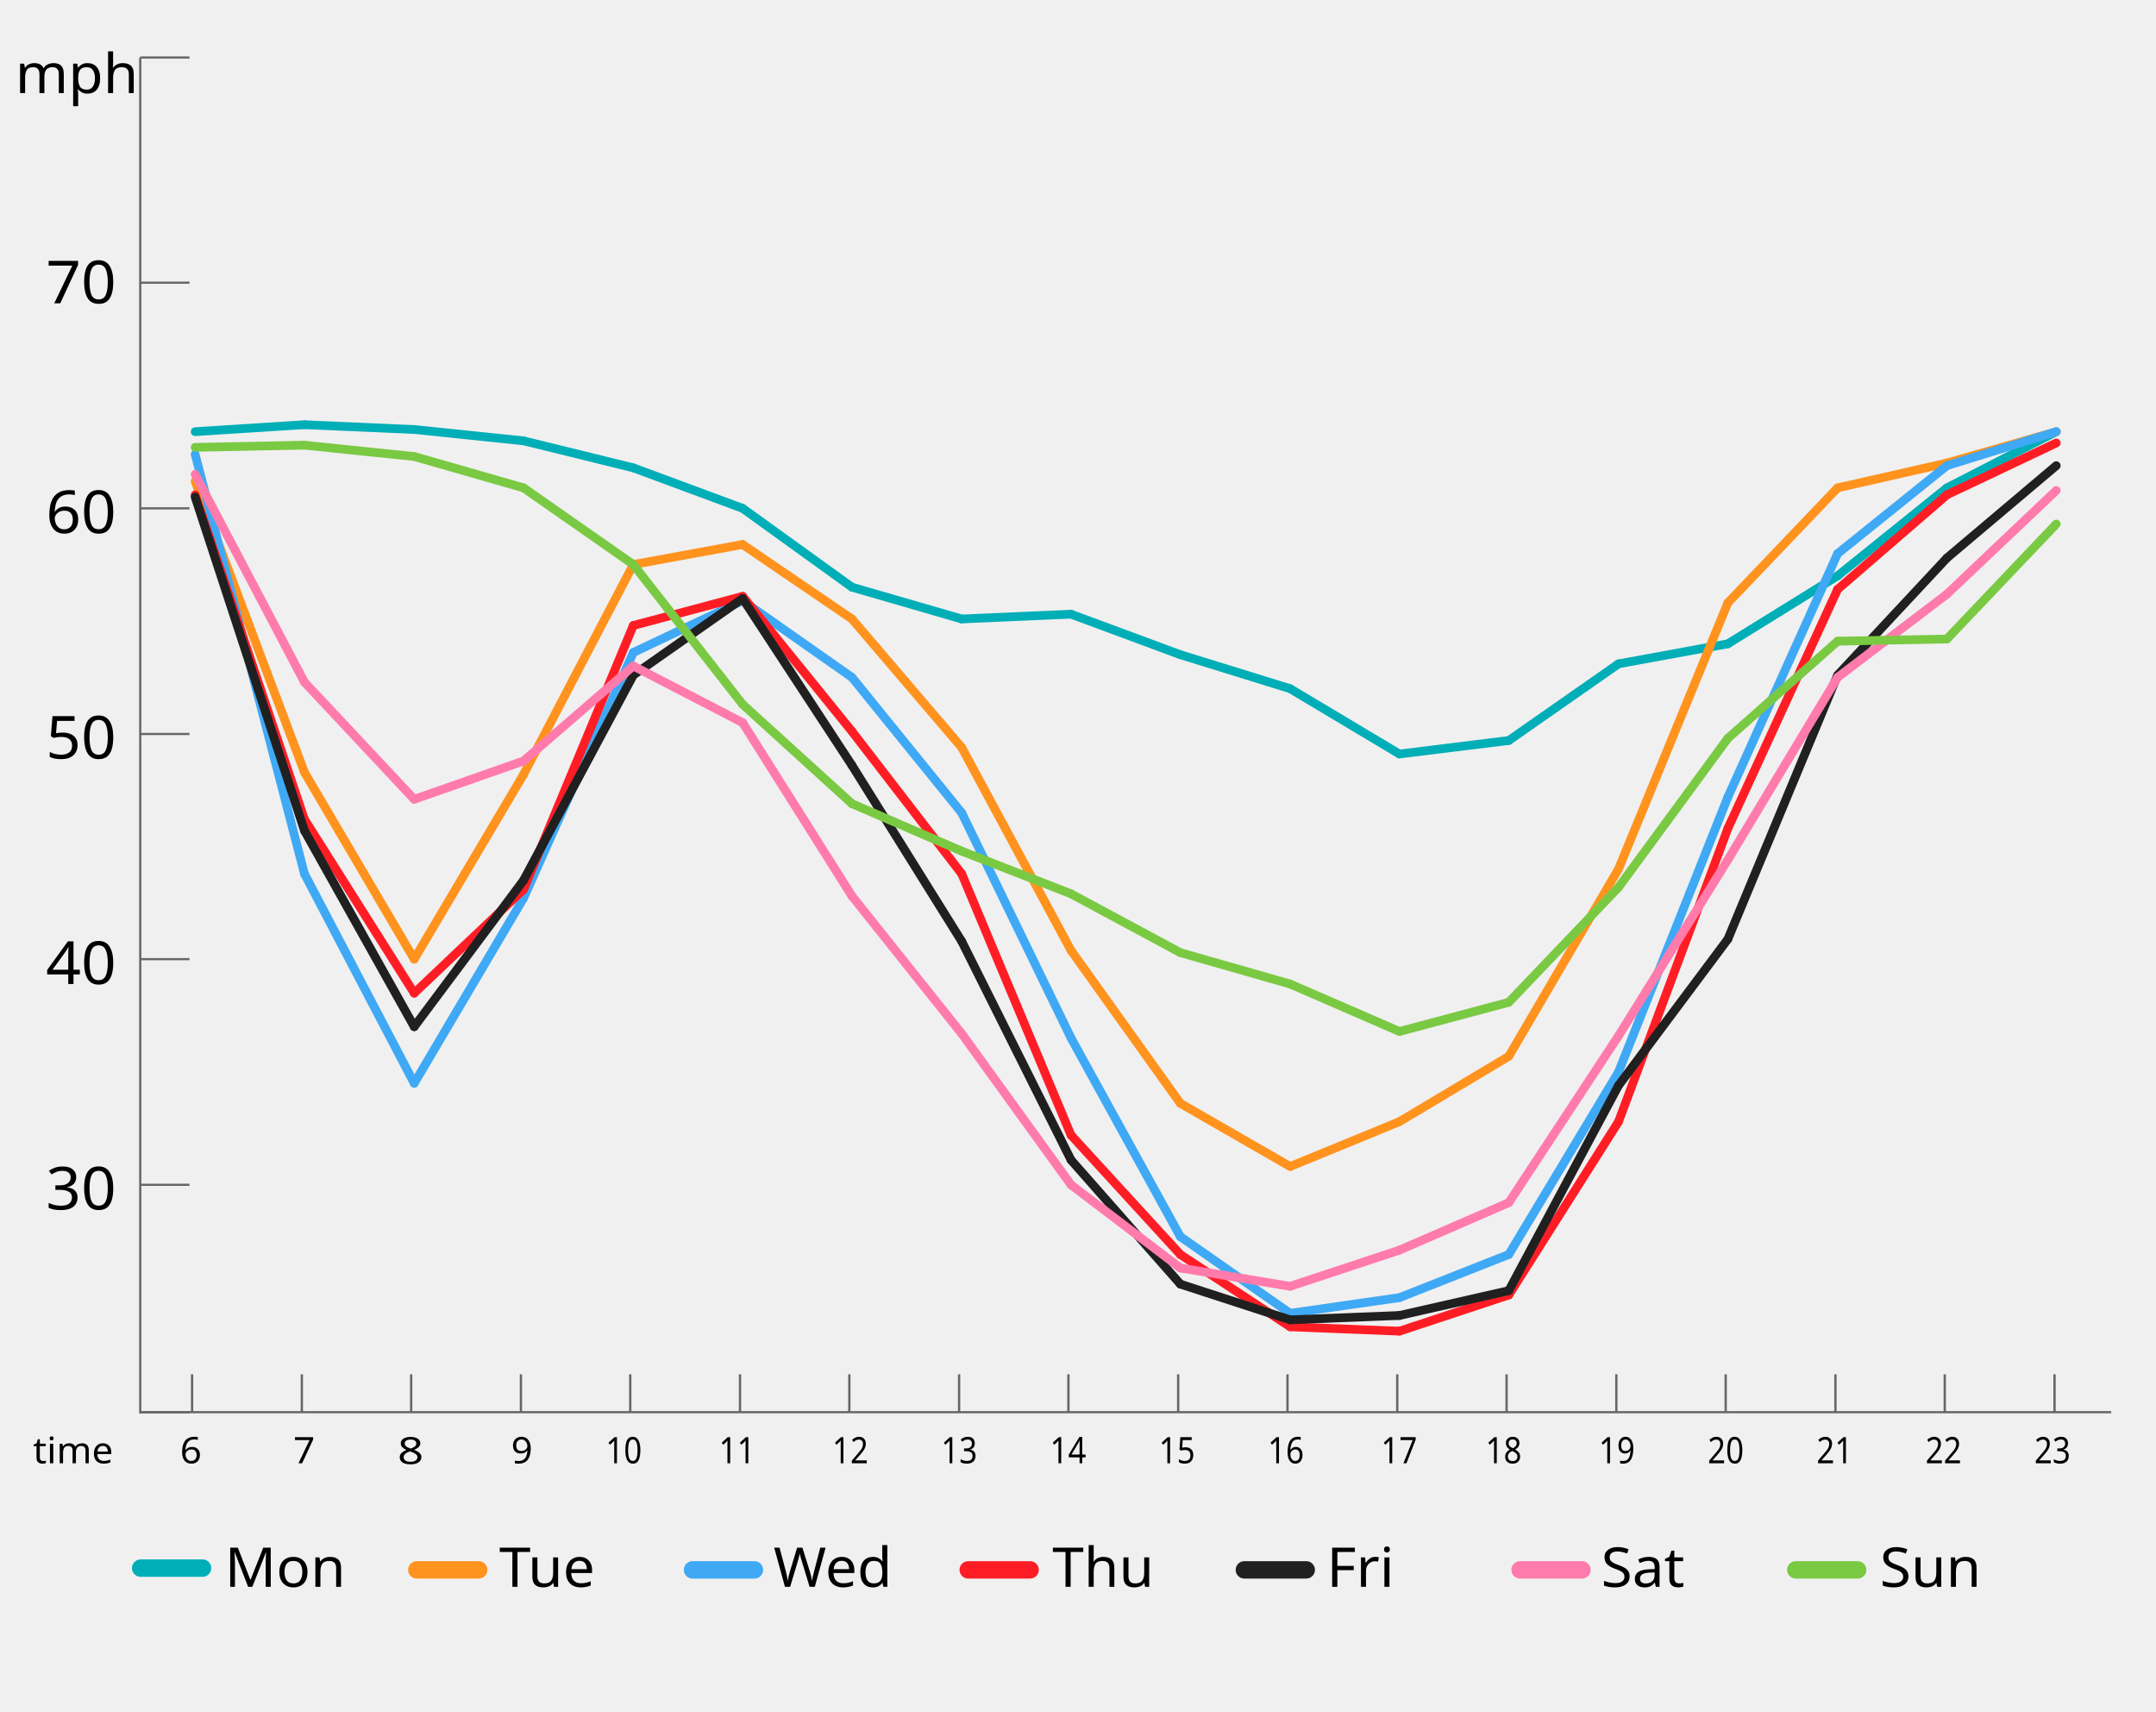
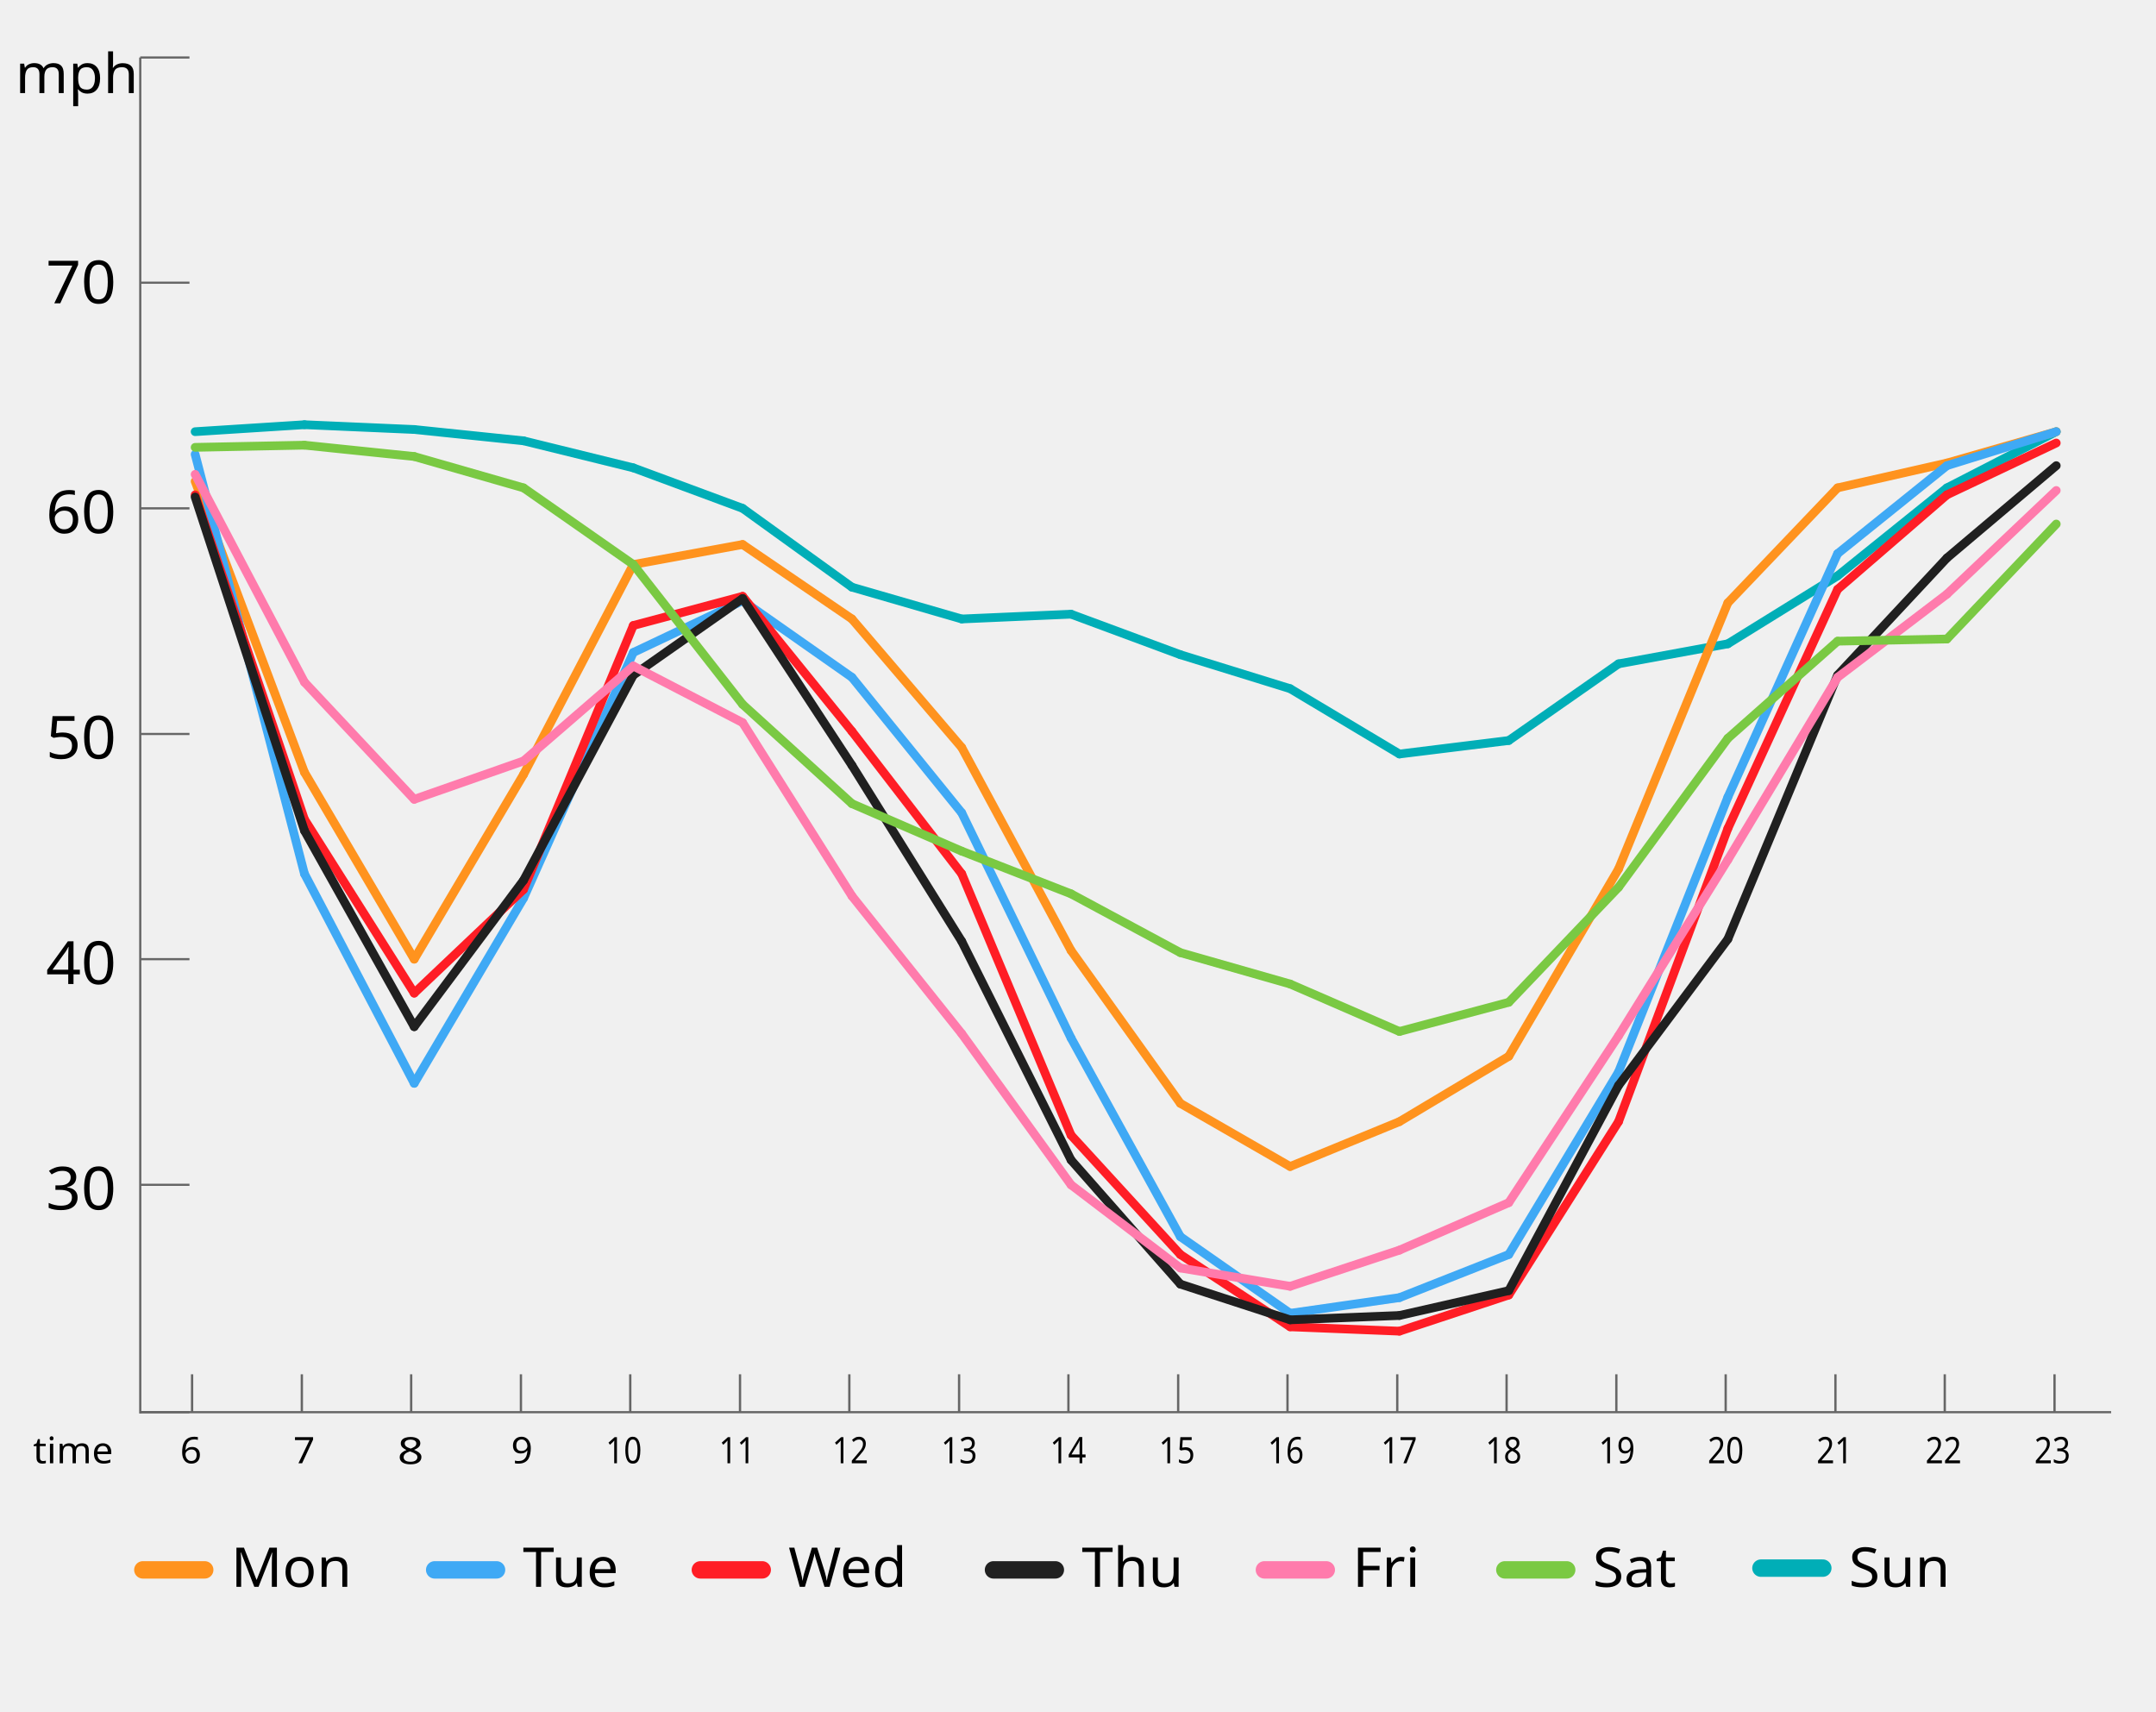
- <svg xmlns="http://www.w3.org/2000/svg" version="1.1" x="0px" y="0px" viewBox="0 0 495 393" style="enable-background:new 0 0 495 393;" xml:space="preserve">
+ <svg xmlns="http://www.w3.org/2000/svg" version="1.1" id="Layer_1" x="0px" y="0px" viewBox="0 0 495 393" style="enable-background:new 0 0 495 393;" xml:space="preserve">
  <style type="text/css">
- 	.st0{fill:#001E3C;}
- 	.st1{fill:#FFFFFF;}
- 	.st2{fill:#8CC63F;}
- 	.st3{fill:#FADC05;}
- 	.st4{fill:#FFA900;}
- 	.st5{fill:#FF5A00;}
- 	.st6{fill:#FF0000;}
- 	.st7{fill:#C10000;}
- 	.st8{fill:none;stroke:#001E3C;stroke-width:4;stroke-linejoin:bevel;stroke-miterlimit:10;}
- 	.st9{fill:none;stroke:#666666;stroke-width:0.5;stroke-miterlimit:10;}
- 	.st10{fill:none;stroke:#666666;stroke-width:0.531;stroke-miterlimit:10;}
- 	.st11{font-family:'Avenir-Roman';}
- 	.st12{font-size:8px;}
- 	.st13{font-size:12px;}
- 	.st14{font-size:8.176px;}
- 	.st15{fill:none;stroke:#00AEB7;stroke-width:5;stroke-linecap:round;stroke-miterlimit:10;}
- 	.st16{fill:none;stroke:#00AEB7;stroke-width:2;stroke-linecap:round;stroke-miterlimit:10;}
- 	.st17{fill:none;stroke:#FF931E;stroke-width:5;stroke-linecap:round;stroke-miterlimit:10;}
- 	.st18{fill:none;stroke:#FF931E;stroke-width:2;stroke-linecap:round;stroke-miterlimit:10;}
- 	.st19{fill:none;stroke:#3FA9F5;stroke-width:5;stroke-linecap:round;stroke-miterlimit:10;}
- 	.st20{fill:none;stroke:#3FA9F5;stroke-width:2;stroke-linecap:round;stroke-miterlimit:10;}
- 	.st21{fill:none;stroke:#FF1D25;stroke-width:5;stroke-linecap:round;stroke-miterlimit:10;}
- 	.st22{fill:none;stroke:#FF1D25;stroke-width:2;stroke-linecap:round;stroke-miterlimit:10;}
- 	.st23{fill:none;stroke:#202020;stroke-width:5;stroke-linecap:round;stroke-miterlimit:10;}
- 	.st24{fill:none;stroke:#202020;stroke-width:2;stroke-linecap:round;stroke-miterlimit:10;}
- 	.st25{fill:none;stroke:#FF7BAC;stroke-width:5;stroke-linecap:round;stroke-miterlimit:10;}
- 	.st26{fill:none;stroke:#FF7BAC;stroke-width:2;stroke-linecap:round;stroke-miterlimit:10;}
- 	.st27{fill:none;stroke:#7AC943;stroke-width:5;stroke-linecap:round;stroke-miterlimit:10;}
- 	.st28{fill:none;stroke:#7AC943;stroke-width:2;stroke-linecap:round;stroke-miterlimit:10;}
- 	.st29{fill:none;stroke:#00AEB7;stroke-width:4;stroke-linecap:round;stroke-miterlimit:10;}
- 	.st30{fill:none;stroke:#FF931E;stroke-width:4;stroke-linecap:round;stroke-miterlimit:10;}
- 	.st31{fill:none;stroke:#3FA9F5;stroke-width:4;stroke-linecap:round;stroke-miterlimit:10;}
- 	.st32{fill:none;stroke:#FF1D25;stroke-width:4;stroke-linecap:round;stroke-miterlimit:10;}
- 	.st33{fill:none;stroke:#202020;stroke-width:4;stroke-linecap:round;stroke-miterlimit:10;}
- 	.st34{fill:none;stroke:#FF7BAC;stroke-width:4;stroke-linecap:round;stroke-miterlimit:10;}
- 	.st35{fill:none;stroke:#7AC943;stroke-width:4;stroke-linecap:round;stroke-miterlimit:10;}
- 	.st36{fill:none;}
- 	.st37{fill:none;stroke:#BDCCD4;stroke-width:3.44;stroke-linecap:round;stroke-miterlimit:10;}
- 	.st38{fill:none;stroke:#FF931E;stroke-width:3.44;stroke-linecap:round;stroke-miterlimit:10;}
- 	.st39{fill:none;stroke:#3FA9F5;stroke-width:3.44;stroke-linecap:round;stroke-miterlimit:10;}
- 	.st40{fill:none;stroke:#FF1D25;stroke-width:3.44;stroke-linecap:round;stroke-miterlimit:10;}
- 	.st41{fill:none;stroke:#202020;stroke-width:3.44;stroke-linecap:round;stroke-miterlimit:10;}
- 	.st42{fill:none;stroke:#FF7BAC;stroke-width:3.44;stroke-linecap:round;stroke-miterlimit:10;}
- 	.st43{fill:none;stroke:#7AC943;stroke-width:3.44;stroke-linecap:round;stroke-miterlimit:10;}
- 	.st44{font-family:'MyriadPro-Regular';}
- 	.st45{font-size:13px;}
- 	.st46{fill:none;stroke:#666666;stroke-width:0.501;stroke-miterlimit:10;}
+ 	.st0{font-family:'Avenir-Roman';}
+ 	.st1{font-size:8.4px;}
+ 	.st2{font-size:12.6px;}
+ 	.st3{fill:none;stroke:#666666;stroke-width:0.5;stroke-miterlimit:10;}
+ 	.st4{fill:none;stroke:#666666;stroke-width:0.531;stroke-miterlimit:10;}
+ 	.st5{font-size:8.585px;}
+ 	.st6{font-family:'MyriadPro-Regular';}
+ 	.st7{font-size:13.65px;}
+ 	.st8{fill:none;stroke:#666666;stroke-width:0.501;stroke-miterlimit:10;}
+ 	.st9{fill:none;stroke:#00AEB7;stroke-width:2;stroke-linecap:round;stroke-miterlimit:10;}
+ 	.st10{fill:none;stroke:#FF931E;stroke-width:2;stroke-linecap:round;stroke-miterlimit:10;}
+ 	.st11{fill:none;stroke:#3FA9F5;stroke-width:2;stroke-linecap:round;stroke-miterlimit:10;}
+ 	.st12{fill:none;stroke:#FF1D25;stroke-width:2;stroke-linecap:round;stroke-miterlimit:10;}
+ 	.st13{fill:none;stroke:#202020;stroke-width:2;stroke-linecap:round;stroke-miterlimit:10;}
+ 	.st14{fill:none;stroke:#FF7BAC;stroke-width:2;stroke-linecap:round;stroke-miterlimit:10;}
+ 	.st15{fill:none;stroke:#7AC943;stroke-width:2;stroke-linecap:round;stroke-miterlimit:10;}
+ 	.st16{fill:none;stroke:#FF931E;stroke-width:4;stroke-linecap:round;stroke-miterlimit:10;}
+ 	.st17{fill:none;stroke:#3FA9F5;stroke-width:4;stroke-linecap:round;stroke-miterlimit:10;}
+ 	.st18{fill:none;stroke:#FF1D25;stroke-width:4;stroke-linecap:round;stroke-miterlimit:10;}
+ 	.st19{fill:none;stroke:#202020;stroke-width:4;stroke-linecap:round;stroke-miterlimit:10;}
+ 	.st20{fill:none;stroke:#FF7BAC;stroke-width:4;stroke-linecap:round;stroke-miterlimit:10;}
+ 	.st21{fill:none;stroke:#00AEB7;stroke-width:4;stroke-linecap:round;stroke-miterlimit:10;}
+ 	.st22{fill:none;stroke:#7AC943;stroke-width:4;stroke-linecap:round;stroke-miterlimit:10;}
</style>
-   <g id="Layer_1">
-     <text transform="matrix(1.086 0 0 1.05 7.5864 335.9336)" class="st11 st12">time</text>
-     <text transform="matrix(1.086 0 0 1.05 3.5088 21.3662)" class="st11 st13">mph</text>
-     <line class="st9" x1="32.2" y1="324.2" x2="484.7" y2="324.2" />
-     <line class="st10" x1="44.1" y1="324.2" x2="44.1" y2="315.5" />
-     <line class="st10" x1="69.3" y1="324.2" x2="69.3" y2="315.5" />
-     <line class="st10" x1="94.4" y1="324.2" x2="94.4" y2="315.5" />
-     <line class="st10" x1="119.6" y1="324.2" x2="119.6" y2="315.5" />
-     <line class="st10" x1="144.7" y1="324.2" x2="144.7" y2="315.5" />
-     <line class="st10" x1="169.9" y1="324.2" x2="169.9" y2="315.5" />
-     <line class="st10" x1="195" y1="324.2" x2="195" y2="315.5" />
-     <line class="st10" x1="220.2" y1="324.2" x2="220.2" y2="315.5" />
-     <line class="st10" x1="245.3" y1="324.2" x2="245.3" y2="315.5" />
-     <line class="st10" x1="270.5" y1="324.2" x2="270.5" y2="315.5" />
-     <line class="st10" x1="295.6" y1="324.2" x2="295.6" y2="315.5" />
-     <line class="st10" x1="320.8" y1="324.2" x2="320.8" y2="315.5" />
-     <line class="st10" x1="345.9" y1="324.2" x2="345.9" y2="315.5" />
-     <line class="st10" x1="371.1" y1="324.2" x2="371.1" y2="315.5" />
-     <line class="st10" x1="396.2" y1="324.2" x2="396.2" y2="315.5" />
-     <line class="st10" x1="421.4" y1="324.2" x2="421.4" y2="315.5" />
-     <line class="st10" x1="446.5" y1="324.2" x2="446.5" y2="315.5" />
-     <line class="st10" x1="471.7" y1="324.2" x2="471.7" y2="315.5" />
-     <text transform="matrix(1.086 0 0 1.05 41.3379 335.9336)" class="st11 st12">6</text>
-     <text transform="matrix(1.086 0 0 1.05 67.3379 335.9336)" class="st11 st12">7</text>
-     <text transform="matrix(1.2877 0 0 1.05 91.2524 336.0918)" class="st11 st14">8</text>
-     <text transform="matrix(1.086 0 0 1.05 117.3379 335.9336)" class="st11 st12">9</text>
-     <text transform="matrix(0.9088 0 0 1.05 139.0586 335.9336)" class="st11 st12">10</text>
-     <text transform="matrix(0.9088 0 0 1.05 165.0586 335.9336)" class="st11 st12">11</text>
-     <text transform="matrix(0.9088 0 0 1.05 191.0586 335.9336)" class="st11 st12">12</text>
-     <text transform="matrix(0.9088 0 0 1.05 216.0586 335.9336)" class="st11 st12">13</text>
-     <text transform="matrix(0.9088 0 0 1.05 241.0586 335.9336)" class="st11 st12">14</text>
-     <text transform="matrix(0.9088 0 0 1.05 266.0586 335.9336)" class="st11 st12">15</text>
-     <text transform="matrix(0.9088 0 0 1.05 291.0586 335.9336)" class="st11 st12">16</text>
-     <text transform="matrix(0.9088 0 0 1.05 317.0586 335.9336)" class="st11 st12">17</text>
-     <text transform="matrix(0.9088 0 0 1.05 341.0586 335.9336)" class="st11 st12">18</text>
-     <text transform="matrix(0.9088 0 0 1.05 367.0586 335.9336)" class="st11 st12">19</text>
-     <text transform="matrix(0.9088 0 0 1.05 392.0586 335.9336)" class="st11 st12">20</text>
-     <text transform="matrix(0.9088 0 0 1.05 417.0586 335.9336)" class="st11 st12">21</text>
-     <text transform="matrix(0.9088 0 0 1.05 442.0586 335.9336)" class="st11 st12">22</text>
-     <text transform="matrix(0.9088 0 0 1.05 467.0586 335.9336)" class="st11 st12">23</text>
-     <line class="st9" x1="32.2" y1="324.2" x2="43.5" y2="324.2" />
-     <line class="st29" x1="32.3" y1="360" x2="46.5" y2="360" />
-     <line class="st30" x1="95.7" y1="360.4" x2="109.9" y2="360.4" />
-     <line class="st31" x1="159" y1="360.4" x2="173.2" y2="360.4" />
-     <line class="st32" x1="222.3" y1="360.4" x2="236.5" y2="360.4" />
-     <line class="st33" x1="285.7" y1="360.4" x2="299.9" y2="360.4" />
-     <line class="st34" x1="349" y1="360.4" x2="363.2" y2="360.4" />
-     <line class="st35" x1="412.3" y1="360.4" x2="426.5" y2="360.4" />
-     <rect x="51.6" y="354" class="st36" width="27.2" height="11.9" />
-     <text transform="matrix(1.086 0 0 1.05 51.6028 364.2938)" class="st11 st13">Mon</text>
-     <rect x="114.6" y="354" class="st36" width="27.2" height="11.9" />
-     <text transform="matrix(1.086 0 0 1.05 114.6029 364.2938)" class="st11 st13">Tue</text>
-     <rect x="177.6" y="354" class="st36" width="28.7" height="11.9" />
-     <text transform="matrix(1.086 0 0 1.05 177.6029 364.2938)" class="st11 st13">Wed</text>
-     <rect x="241.6" y="354" class="st36" width="27.2" height="11.9" />
-     <text transform="matrix(1.086 0 0 1.05 241.6029 364.2938)" class="st11 st13">Thu</text>
-     <rect x="304.6" y="354" class="st36" width="27.2" height="11.9" />
-     <text transform="matrix(1.086 0 0 1.05 304.6029 364.2938)" class="st11 st13">Fri</text>
-     <rect x="431.6" y="354" class="st36" width="27.2" height="11.9" />
-     <text transform="matrix(1.086 0 0 1.05 431.6028 364.2938)" class="st11 st13">Sun</text>
-     <rect x="367.6" y="354" class="st36" width="27.2" height="11.9" />
-     <text transform="matrix(1.086 0 0 1.05 367.6028 364.2938)" class="st11 st13">Sat</text>
-     <text transform="matrix(1.086 0 0 1.05 10.543 277.6719)" class="st44 st45">30</text>
-     <text transform="matrix(1.086 0 0 1.05 10.543 225.9102)" class="st44 st45">40</text>
-     <text transform="matrix(1.086 0 0 1.05 10.543 174.1494)" class="st44 st45">50</text>
-     <text transform="matrix(1.086 0 0 1.05 10.543 122.3887)" class="st44 st45">60</text>
-     <text transform="matrix(1.086 0 0 1.05 10.543 69.627)" class="st44 st45">70</text>
-     <line class="st46" x1="32.2" y1="324.5" x2="32.2" y2="13.2" />
-     <line class="st9" x1="32.2" y1="272" x2="43.5" y2="272" />
-     <line class="st9" x1="32.2" y1="220.2" x2="43.5" y2="220.2" />
-     <line class="st9" x1="32.2" y1="168.5" x2="43.5" y2="168.5" />
-     <line class="st9" x1="32.2" y1="116.7" x2="43.5" y2="116.7" />
-     <line class="st9" x1="32.2" y1="64.9" x2="43.5" y2="64.9" />
-     <line class="st9" x1="32.2" y1="13.2" x2="43.5" y2="13.2" />
-     <g>
-       <line class="st16" x1="69.9" y1="97.5" x2="44.8" y2="99.1" />
-       <line class="st16" x1="95.1" y1="98.6" x2="69.9" y2="97.5" />
-       <line class="st16" x1="120.2" y1="101.2" x2="95.1" y2="98.6" />
-       <line class="st16" x1="145.4" y1="107.4" x2="120.2" y2="101.2" />
-       <line class="st16" x1="170.5" y1="116.7" x2="145.4" y2="107.4" />
-       <line class="st16" x1="195.6" y1="134.8" x2="170.5" y2="116.7" />
-       <line class="st16" x1="220.8" y1="142.1" x2="195.6" y2="134.8" />
-       <line class="st16" x1="245.9" y1="141" x2="220.8" y2="142.1" />
-       <line class="st16" x1="271" y1="150.3" x2="245.9" y2="141" />
-       <line class="st16" x1="296.2" y1="158.1" x2="271" y2="150.3" />
-       <line class="st16" x1="321.3" y1="173.1" x2="296.2" y2="158.1" />
-       <line class="st16" x1="346.4" y1="170" x2="321.3" y2="173.1" />
-       <line class="st16" x1="371.6" y1="152.4" x2="346.4" y2="170" />
-       <line class="st16" x1="396.7" y1="147.8" x2="371.6" y2="152.4" />
-       <line class="st16" x1="421.9" y1="132.2" x2="396.7" y2="147.8" />
-       <line class="st16" x1="447" y1="112" x2="421.9" y2="132.2" />
-       <line class="st16" x1="472.1" y1="99.1" x2="447" y2="112" />
-     </g>
-     <g>
-       <line class="st18" x1="69.9" y1="177.3" x2="44.8" y2="110.5" />
-       <line class="st18" x1="95.1" y1="220.2" x2="69.9" y2="177.3" />
-       <line class="st18" x1="120.2" y1="177.8" x2="95.1" y2="220.2" />
-       <line class="st18" x1="145.4" y1="129.6" x2="120.2" y2="177.8" />
-       <line class="st18" x1="170.5" y1="125" x2="145.4" y2="129.6" />
-       <line class="st18" x1="195.6" y1="142.1" x2="170.5" y2="125" />
-       <line class="st18" x1="220.8" y1="171.6" x2="195.6" y2="142.1" />
-       <line class="st18" x1="245.9" y1="218.2" x2="220.8" y2="171.6" />
-       <line class="st18" x1="271" y1="253.3" x2="245.9" y2="218.2" />
-       <line class="st18" x1="296.2" y1="267.8" x2="271" y2="253.3" />
-       <line class="st18" x1="321.3" y1="257.5" x2="296.2" y2="267.8" />
-       <line class="st18" x1="346.4" y1="242.5" x2="321.3" y2="257.5" />
-       <line class="st18" x1="371.6" y1="199.5" x2="346.4" y2="242.5" />
-       <line class="st18" x1="396.7" y1="138.4" x2="371.6" y2="199.5" />
-       <line class="st18" x1="421.9" y1="112" x2="396.7" y2="138.4" />
-       <line class="st18" x1="447" y1="106.3" x2="421.9" y2="112" />
-       <line class="st18" x1="472.1" y1="99.1" x2="447" y2="106.3" />
-     </g>
-     <g>
-       <line class="st20" x1="69.9" y1="200.6" x2="44.8" y2="104.3" />
-       <line class="st20" x1="95.1" y1="248.7" x2="69.9" y2="200.6" />
-       <line class="st20" x1="120.2" y1="206.2" x2="95.1" y2="248.7" />
-       <line class="st20" x1="145.4" y1="149.8" x2="120.2" y2="206.2" />
-       <line class="st20" x1="170.5" y1="137.9" x2="145.4" y2="149.8" />
-       <line class="st20" x1="195.6" y1="155.5" x2="170.5" y2="137.9" />
-       <line class="st20" x1="220.8" y1="186.6" x2="195.6" y2="155.5" />
-       <line class="st20" x1="245.9" y1="238.3" x2="220.8" y2="186.6" />
-       <line class="st20" x1="271" y1="283.9" x2="245.9" y2="238.3" />
-       <line class="st20" x1="296.2" y1="301.5" x2="271" y2="283.9" />
-       <line class="st20" x1="321.3" y1="297.9" x2="296.2" y2="301.5" />
-       <line class="st20" x1="346.4" y1="288" x2="321.3" y2="297.9" />
-       <line class="st20" x1="371.6" y1="246.1" x2="346.4" y2="288" />
-       <line class="st20" x1="396.7" y1="183" x2="371.6" y2="246.1" />
-       <line class="st20" x1="421.9" y1="127.1" x2="396.7" y2="183" />
-       <line class="st20" x1="447" y1="106.9" x2="421.9" y2="127.1" />
-       <line class="st20" x1="472.1" y1="99.1" x2="447" y2="106.9" />
-     </g>
-     <g>
-       <line class="st22" x1="69.9" y1="188.1" x2="44.8" y2="113.6" />
-       <line class="st22" x1="95.1" y1="228" x2="69.9" y2="188.1" />
-       <line class="st22" x1="120.2" y1="204.2" x2="95.1" y2="228" />
-       <line class="st22" x1="145.4" y1="143.6" x2="120.2" y2="204.2" />
-       <line class="st22" x1="170.5" y1="136.9" x2="145.4" y2="143.6" />
-       <line class="st22" x1="195.6" y1="167.9" x2="170.5" y2="136.9" />
-       <line class="st22" x1="220.8" y1="200.6" x2="195.6" y2="167.9" />
-       <line class="st22" x1="245.9" y1="260.6" x2="220.8" y2="200.6" />
-       <line class="st22" x1="271" y1="288" x2="245.9" y2="260.6" />
-       <line class="st22" x1="296.2" y1="304.6" x2="271" y2="288" />
-       <line class="st22" x1="321.3" y1="305.6" x2="296.2" y2="304.6" />
-       <line class="st22" x1="346.4" y1="297.3" x2="321.3" y2="305.6" />
-       <line class="st22" x1="371.6" y1="257.5" x2="346.4" y2="297.3" />
-       <line class="st22" x1="396.7" y1="190.2" x2="371.6" y2="257.5" />
-       <line class="st22" x1="421.9" y1="135.3" x2="396.7" y2="190.2" />
-       <line class="st22" x1="447" y1="113.6" x2="421.9" y2="135.3" />
-       <line class="st22" x1="472.1" y1="101.7" x2="447" y2="113.6" />
-     </g>
-     <g>
-       <line class="st24" x1="69.9" y1="190.7" x2="44.8" y2="114.1" />
-       <line class="st24" x1="95.1" y1="235.7" x2="69.9" y2="190.7" />
-       <line class="st24" x1="120.2" y1="202.1" x2="95.1" y2="235.7" />
-       <line class="st24" x1="145.4" y1="155" x2="120.2" y2="202.1" />
-       <line class="st24" x1="170.5" y1="137.4" x2="145.4" y2="155" />
-       <line class="st24" x1="195.6" y1="175.7" x2="170.5" y2="137.4" />
-       <line class="st24" x1="220.8" y1="216.1" x2="195.6" y2="175.7" />
-       <line class="st24" x1="245.9" y1="266.3" x2="220.8" y2="216.1" />
-       <line class="st24" x1="271" y1="294.8" x2="245.9" y2="266.3" />
-       <line class="st24" x1="296.2" y1="303" x2="271" y2="294.8" />
-       <line class="st24" x1="321.3" y1="302" x2="296.2" y2="303" />
-       <line class="st24" x1="346.4" y1="296.3" x2="321.3" y2="302" />
-       <line class="st24" x1="371.6" y1="249.2" x2="346.4" y2="296.3" />
-       <line class="st24" x1="396.7" y1="215.6" x2="371.6" y2="249.2" />
-       <line class="st24" x1="421.9" y1="155" x2="396.7" y2="215.6" />
-       <line class="st24" x1="447" y1="128.1" x2="421.9" y2="155" />
-       <line class="st24" x1="472.1" y1="106.9" x2="447" y2="128.1" />
-     </g>
-     <g>
-       <line class="st26" x1="69.9" y1="156.6" x2="44.8" y2="108.9" />
-       <line class="st26" x1="95.1" y1="183.5" x2="69.9" y2="156.6" />
-       <line class="st26" x1="120.2" y1="174.7" x2="95.1" y2="183.5" />
-       <line class="st26" x1="145.4" y1="152.9" x2="120.2" y2="174.7" />
-       <line class="st26" x1="170.5" y1="165.9" x2="145.4" y2="152.9" />
-       <line class="st26" x1="195.6" y1="205.7" x2="170.5" y2="165.9" />
-       <line class="st26" x1="220.8" y1="237.3" x2="195.6" y2="205.7" />
-       <line class="st26" x1="245.9" y1="272" x2="220.8" y2="237.3" />
-       <line class="st26" x1="271" y1="291.1" x2="245.9" y2="272" />
-       <line class="st26" x1="296.2" y1="295.3" x2="271" y2="291.1" />
-       <line class="st26" x1="321.3" y1="287" x2="296.2" y2="295.3" />
-       <line class="st26" x1="346.4" y1="276.1" x2="321.3" y2="287" />
-       <line class="st26" x1="371.6" y1="237.8" x2="346.4" y2="276.1" />
-       <line class="st26" x1="396.7" y1="197.4" x2="371.6" y2="237.8" />
-       <line class="st26" x1="421.9" y1="155.5" x2="396.7" y2="197.4" />
-       <line class="st26" x1="447" y1="136.4" x2="421.9" y2="155.5" />
-       <line class="st26" x1="472.1" y1="112.6" x2="447" y2="136.4" />
-     </g>
-     <g>
-       <line class="st28" x1="69.9" y1="102.2" x2="44.8" y2="102.7" />
-       <line class="st28" x1="95.1" y1="104.8" x2="69.9" y2="102.2" />
-       <line class="st28" x1="120.2" y1="112" x2="95.1" y2="104.8" />
-       <line class="st28" x1="145.4" y1="129.6" x2="120.2" y2="112" />
-       <line class="st28" x1="170.5" y1="161.7" x2="145.4" y2="129.6" />
-       <line class="st28" x1="195.6" y1="184.5" x2="170.5" y2="161.7" />
-       <line class="st28" x1="220.8" y1="195.4" x2="195.6" y2="184.5" />
-       <line class="st28" x1="245.9" y1="205.2" x2="220.8" y2="195.4" />
-       <line class="st28" x1="271" y1="218.7" x2="245.9" y2="205.2" />
-       <line class="st28" x1="296.2" y1="225.9" x2="271" y2="218.7" />
-       <line class="st28" x1="321.3" y1="236.8" x2="296.2" y2="225.9" />
-       <line class="st28" x1="346.4" y1="230.1" x2="321.3" y2="236.8" />
-       <line class="st28" x1="371.6" y1="203.7" x2="346.4" y2="230.1" />
-       <line class="st28" x1="396.7" y1="169.5" x2="371.6" y2="203.7" />
-       <line class="st28" x1="421.9" y1="147.2" x2="396.7" y2="169.5" />
-       <line class="st28" x1="447" y1="146.7" x2="421.9" y2="147.2" />
-       <line class="st28" x1="472.1" y1="120.3" x2="447" y2="146.7" />
-     </g>
+   <text transform="matrix(1.0343 0 0 1 7.5864 335.9336)" class="st0 st1">time</text>
+   <text transform="matrix(1.0343 0 0 1 3.5088 21.3662)" class="st0 st2">mph</text>
+   <line class="st3" x1="32.2" y1="324.2" x2="484.7" y2="324.2" />
+   <line class="st4" x1="44.1" y1="324.2" x2="44.1" y2="315.5" />
+   <line class="st4" x1="69.3" y1="324.2" x2="69.3" y2="315.5" />
+   <line class="st4" x1="94.4" y1="324.2" x2="94.4" y2="315.5" />
+   <line class="st4" x1="119.6" y1="324.2" x2="119.6" y2="315.5" />
+   <line class="st4" x1="144.7" y1="324.2" x2="144.7" y2="315.5" />
+   <line class="st4" x1="169.9" y1="324.2" x2="169.9" y2="315.5" />
+   <line class="st4" x1="195" y1="324.2" x2="195" y2="315.5" />
+   <line class="st4" x1="220.2" y1="324.2" x2="220.2" y2="315.5" />
+   <line class="st4" x1="245.3" y1="324.2" x2="245.3" y2="315.5" />
+   <line class="st4" x1="270.5" y1="324.2" x2="270.5" y2="315.5" />
+   <line class="st4" x1="295.6" y1="324.2" x2="295.6" y2="315.5" />
+   <line class="st4" x1="320.8" y1="324.2" x2="320.8" y2="315.5" />
+   <line class="st4" x1="345.9" y1="324.2" x2="345.9" y2="315.5" />
+   <line class="st4" x1="371.1" y1="324.2" x2="371.1" y2="315.5" />
+   <line class="st4" x1="396.2" y1="324.2" x2="396.2" y2="315.5" />
+   <line class="st4" x1="421.4" y1="324.2" x2="421.4" y2="315.5" />
+   <line class="st4" x1="446.5" y1="324.2" x2="446.5" y2="315.5" />
+   <line class="st4" x1="471.7" y1="324.2" x2="471.7" y2="315.5" />
+   <text transform="matrix(1.0343 0 0 1 41.3379 335.9336)" class="st0 st1">6</text>
+   <text transform="matrix(1.0343 0 0 1 67.3379 335.9336)" class="st0 st1">7</text>
+   <text transform="matrix(1.2264 0 0 1 91.2524 336.0918)" class="st0 st5">8</text>
+   <text transform="matrix(1.0343 0 0 1 117.3379 335.9336)" class="st0 st1">9</text>
+   <text transform="matrix(0.8655 0 0 1 139.0586 335.9336)" class="st0 st1">10</text>
+   <text transform="matrix(0.8655 0 0 1 165.0586 335.9336)" class="st0 st1">11</text>
+   <text transform="matrix(0.8655 0 0 1 191.0586 335.9336)" class="st0 st1">12</text>
+   <text transform="matrix(0.8655 0 0 1 216.0586 335.9336)" class="st0 st1">13</text>
+   <text transform="matrix(0.8655 0 0 1 241.0586 335.9336)" class="st0 st1">14</text>
+   <text transform="matrix(0.8655 0 0 1 266.0586 335.9336)" class="st0 st1">15</text>
+   <text transform="matrix(0.8655 0 0 1 291.0586 335.9336)" class="st0 st1">16</text>
+   <text transform="matrix(0.8655 0 0 1 317.0586 335.9336)" class="st0 st1">17</text>
+   <text transform="matrix(0.8655 0 0 1 341.0586 335.9336)" class="st0 st1">18</text>
+   <text transform="matrix(0.8655 0 0 1 367.0586 335.9336)" class="st0 st1">19</text>
+   <text transform="matrix(0.8655 0 0 1 392.0586 335.9336)" class="st0 st1">20</text>
+   <text transform="matrix(0.8655 0 0 1 417.0586 335.9336)" class="st0 st1">21</text>
+   <text transform="matrix(0.8655 0 0 1 442.0586 335.9336)" class="st0 st1">22</text>
+   <text transform="matrix(0.8655 0 0 1 467.0586 335.9336)" class="st0 st1">23</text>
+   <line class="st3" x1="32.2" y1="324.2" x2="43.5" y2="324.2" />
+   <text transform="matrix(1.0343 0 0 1 10.543 277.6719)" class="st6 st7">30</text>
+   <text transform="matrix(1.0343 0 0 1 10.543 225.9102)" class="st6 st7">40</text>
+   <text transform="matrix(1.0343 0 0 1 10.543 174.1494)" class="st6 st7">50</text>
+   <text transform="matrix(1.0343 0 0 1 10.543 122.3887)" class="st6 st7">60</text>
+   <text transform="matrix(1.0343 0 0 1 10.543 69.627)" class="st6 st7">70</text>
+   <line class="st8" x1="32.2" y1="324.5" x2="32.2" y2="13.2" />
+   <line class="st3" x1="32.2" y1="272" x2="43.5" y2="272" />
+   <line class="st3" x1="32.2" y1="220.2" x2="43.5" y2="220.2" />
+   <line class="st3" x1="32.2" y1="168.5" x2="43.5" y2="168.5" />
+   <line class="st3" x1="32.2" y1="116.7" x2="43.5" y2="116.7" />
+   <line class="st3" x1="32.2" y1="64.9" x2="43.5" y2="64.9" />
+   <line class="st3" x1="32.2" y1="13.2" x2="43.5" y2="13.2" />
+   <g>
+     <line class="st9" x1="69.9" y1="97.5" x2="44.8" y2="99.1" />
+     <line class="st9" x1="95.1" y1="98.6" x2="69.9" y2="97.5" />
+     <line class="st9" x1="120.2" y1="101.2" x2="95.1" y2="98.6" />
+     <line class="st9" x1="145.4" y1="107.4" x2="120.2" y2="101.2" />
+     <line class="st9" x1="170.5" y1="116.7" x2="145.4" y2="107.4" />
+     <line class="st9" x1="195.6" y1="134.8" x2="170.5" y2="116.7" />
+     <line class="st9" x1="220.8" y1="142.1" x2="195.6" y2="134.8" />
+     <line class="st9" x1="245.9" y1="141" x2="220.8" y2="142.1" />
+     <line class="st9" x1="271" y1="150.3" x2="245.9" y2="141" />
+     <line class="st9" x1="296.2" y1="158.1" x2="271" y2="150.3" />
+     <line class="st9" x1="321.3" y1="173.1" x2="296.2" y2="158.1" />
+     <line class="st9" x1="346.4" y1="170" x2="321.3" y2="173.1" />
+     <line class="st9" x1="371.6" y1="152.4" x2="346.4" y2="170" />
+     <line class="st9" x1="396.7" y1="147.8" x2="371.6" y2="152.4" />
+     <line class="st9" x1="421.9" y1="132.2" x2="396.7" y2="147.8" />
+     <line class="st9" x1="447" y1="112" x2="421.9" y2="132.2" />
+     <line class="st9" x1="472.1" y1="99.1" x2="447" y2="112" />
+   </g>
+   <g>
+     <line class="st10" x1="69.9" y1="177.3" x2="44.8" y2="110.5" />
+     <line class="st10" x1="95.1" y1="220.2" x2="69.9" y2="177.3" />
+     <line class="st10" x1="120.2" y1="177.8" x2="95.1" y2="220.2" />
+     <line class="st10" x1="145.4" y1="129.6" x2="120.2" y2="177.8" />
+     <line class="st10" x1="170.5" y1="125" x2="145.4" y2="129.6" />
+     <line class="st10" x1="195.6" y1="142.1" x2="170.5" y2="125" />
+     <line class="st10" x1="220.8" y1="171.6" x2="195.6" y2="142.1" />
+     <line class="st10" x1="245.9" y1="218.2" x2="220.8" y2="171.6" />
+     <line class="st10" x1="271" y1="253.3" x2="245.9" y2="218.2" />
+     <line class="st10" x1="296.2" y1="267.8" x2="271" y2="253.3" />
+     <line class="st10" x1="321.3" y1="257.5" x2="296.2" y2="267.8" />
+     <line class="st10" x1="346.4" y1="242.5" x2="321.3" y2="257.5" />
+     <line class="st10" x1="371.6" y1="199.5" x2="346.4" y2="242.5" />
+     <line class="st10" x1="396.7" y1="138.4" x2="371.6" y2="199.5" />
+     <line class="st10" x1="421.9" y1="112" x2="396.7" y2="138.4" />
+     <line class="st10" x1="447" y1="106.3" x2="421.9" y2="112" />
+     <line class="st10" x1="472.1" y1="99.1" x2="447" y2="106.3" />
+   </g>
+   <g>
+     <line class="st11" x1="69.9" y1="200.6" x2="44.8" y2="104.3" />
+     <line class="st11" x1="95.1" y1="248.7" x2="69.9" y2="200.6" />
+     <line class="st11" x1="120.2" y1="206.2" x2="95.1" y2="248.7" />
+     <line class="st11" x1="145.4" y1="149.8" x2="120.2" y2="206.2" />
+     <line class="st11" x1="170.5" y1="137.9" x2="145.4" y2="149.8" />
+     <line class="st11" x1="195.6" y1="155.5" x2="170.5" y2="137.9" />
+     <line class="st11" x1="220.8" y1="186.6" x2="195.6" y2="155.5" />
+     <line class="st11" x1="245.9" y1="238.3" x2="220.8" y2="186.6" />
+     <line class="st11" x1="271" y1="283.9" x2="245.9" y2="238.3" />
+     <line class="st11" x1="296.2" y1="301.5" x2="271" y2="283.9" />
+     <line class="st11" x1="321.3" y1="297.9" x2="296.2" y2="301.5" />
+     <line class="st11" x1="346.4" y1="288" x2="321.3" y2="297.9" />
+     <line class="st11" x1="371.6" y1="246.1" x2="346.4" y2="288" />
+     <line class="st11" x1="396.7" y1="183" x2="371.6" y2="246.1" />
+     <line class="st11" x1="421.9" y1="127.1" x2="396.7" y2="183" />
+     <line class="st11" x1="447" y1="106.9" x2="421.9" y2="127.1" />
+     <line class="st11" x1="472.1" y1="99.1" x2="447" y2="106.9" />
+   </g>
+   <g>
+     <line class="st12" x1="69.9" y1="188.1" x2="44.8" y2="113.6" />
+     <line class="st12" x1="95.1" y1="228" x2="69.9" y2="188.1" />
+     <line class="st12" x1="120.2" y1="204.2" x2="95.1" y2="228" />
+     <line class="st12" x1="145.4" y1="143.6" x2="120.2" y2="204.2" />
+     <line class="st12" x1="170.5" y1="136.9" x2="145.4" y2="143.6" />
+     <line class="st12" x1="195.6" y1="167.9" x2="170.5" y2="136.9" />
+     <line class="st12" x1="220.8" y1="200.6" x2="195.6" y2="167.9" />
+     <line class="st12" x1="245.9" y1="260.6" x2="220.8" y2="200.6" />
+     <line class="st12" x1="271" y1="288" x2="245.9" y2="260.6" />
+     <line class="st12" x1="296.2" y1="304.6" x2="271" y2="288" />
+     <line class="st12" x1="321.3" y1="305.6" x2="296.2" y2="304.6" />
+     <line class="st12" x1="346.4" y1="297.3" x2="321.3" y2="305.6" />
+     <line class="st12" x1="371.6" y1="257.5" x2="346.4" y2="297.3" />
+     <line class="st12" x1="396.7" y1="190.2" x2="371.6" y2="257.5" />
+     <line class="st12" x1="421.9" y1="135.3" x2="396.7" y2="190.2" />
+     <line class="st12" x1="447" y1="113.6" x2="421.9" y2="135.3" />
+     <line class="st12" x1="472.1" y1="101.7" x2="447" y2="113.6" />
+   </g>
+   <g>
+     <line class="st13" x1="69.9" y1="190.7" x2="44.8" y2="114.1" />
+     <line class="st13" x1="95.1" y1="235.7" x2="69.9" y2="190.7" />
+     <line class="st13" x1="120.2" y1="202.1" x2="95.1" y2="235.7" />
+     <line class="st13" x1="145.4" y1="155" x2="120.2" y2="202.1" />
+     <line class="st13" x1="170.5" y1="137.4" x2="145.4" y2="155" />
+     <line class="st13" x1="195.6" y1="175.7" x2="170.5" y2="137.4" />
+     <line class="st13" x1="220.8" y1="216.1" x2="195.6" y2="175.7" />
+     <line class="st13" x1="245.9" y1="266.3" x2="220.8" y2="216.1" />
+     <line class="st13" x1="271" y1="294.8" x2="245.9" y2="266.3" />
+     <line class="st13" x1="296.2" y1="303" x2="271" y2="294.8" />
+     <line class="st13" x1="321.3" y1="302" x2="296.2" y2="303" />
+     <line class="st13" x1="346.4" y1="296.3" x2="321.3" y2="302" />
+     <line class="st13" x1="371.6" y1="249.2" x2="346.4" y2="296.3" />
+     <line class="st13" x1="396.7" y1="215.6" x2="371.6" y2="249.2" />
+     <line class="st13" x1="421.9" y1="155" x2="396.7" y2="215.6" />
+     <line class="st13" x1="447" y1="128.1" x2="421.9" y2="155" />
+     <line class="st13" x1="472.1" y1="106.9" x2="447" y2="128.1" />
+   </g>
+   <g>
+     <line class="st14" x1="69.9" y1="156.6" x2="44.8" y2="108.9" />
+     <line class="st14" x1="95.1" y1="183.5" x2="69.9" y2="156.6" />
+     <line class="st14" x1="120.2" y1="174.7" x2="95.1" y2="183.5" />
+     <line class="st14" x1="145.4" y1="152.9" x2="120.2" y2="174.7" />
+     <line class="st14" x1="170.5" y1="165.9" x2="145.4" y2="152.9" />
+     <line class="st14" x1="195.6" y1="205.7" x2="170.5" y2="165.9" />
+     <line class="st14" x1="220.8" y1="237.3" x2="195.6" y2="205.7" />
+     <line class="st14" x1="245.9" y1="272" x2="220.8" y2="237.3" />
+     <line class="st14" x1="271" y1="291.1" x2="245.9" y2="272" />
+     <line class="st14" x1="296.2" y1="295.3" x2="271" y2="291.1" />
+     <line class="st14" x1="321.3" y1="287" x2="296.2" y2="295.3" />
+     <line class="st14" x1="346.4" y1="276.1" x2="321.3" y2="287" />
+     <line class="st14" x1="371.6" y1="237.8" x2="346.4" y2="276.1" />
+     <line class="st14" x1="396.7" y1="197.4" x2="371.6" y2="237.8" />
+     <line class="st14" x1="421.9" y1="155.5" x2="396.7" y2="197.4" />
+     <line class="st14" x1="447" y1="136.4" x2="421.9" y2="155.5" />
+     <line class="st14" x1="472.1" y1="112.6" x2="447" y2="136.4" />
+   </g>
+   <g>
+     <line class="st15" x1="69.9" y1="102.2" x2="44.8" y2="102.7" />
+     <line class="st15" x1="95.1" y1="104.8" x2="69.9" y2="102.2" />
+     <line class="st15" x1="120.2" y1="112" x2="95.1" y2="104.8" />
+     <line class="st15" x1="145.4" y1="129.6" x2="120.2" y2="112" />
+     <line class="st15" x1="170.5" y1="161.7" x2="145.4" y2="129.6" />
+     <line class="st15" x1="195.6" y1="184.5" x2="170.5" y2="161.7" />
+     <line class="st15" x1="220.8" y1="195.4" x2="195.6" y2="184.5" />
+     <line class="st15" x1="245.9" y1="205.2" x2="220.8" y2="195.4" />
+     <line class="st15" x1="271" y1="218.7" x2="245.9" y2="205.2" />
+     <line class="st15" x1="296.2" y1="225.9" x2="271" y2="218.7" />
+     <line class="st15" x1="321.3" y1="236.8" x2="296.2" y2="225.9" />
+     <line class="st15" x1="346.4" y1="230.1" x2="321.3" y2="236.8" />
+     <line class="st15" x1="371.6" y1="203.7" x2="346.4" y2="230.1" />
+     <line class="st15" x1="396.7" y1="169.5" x2="371.6" y2="203.7" />
+     <line class="st15" x1="421.9" y1="147.2" x2="396.7" y2="169.5" />
+     <line class="st15" x1="447" y1="146.7" x2="421.9" y2="147.2" />
+     <line class="st15" x1="472.1" y1="120.3" x2="447" y2="146.7" />
  </g>
  <g id="Layer_2">
</g>
+   <g>
+     <line class="st16" x1="32.8" y1="360.4" x2="47" y2="360.4" />
+     <text transform="matrix(1.0343 0 0 1 53.023 364.2939)" class="st0 st2">Mon</text>
+     <line class="st17" x1="99.8" y1="360.4" x2="114" y2="360.4" />
+     <text transform="matrix(1.0343 0 0 1 120.0301 364.2939)" class="st0 st2">Tue</text>
+     <line class="st18" x1="160.8" y1="360.4" x2="175" y2="360.4" />
+     <text transform="matrix(1.0343 0 0 1 181.0029 364.2939)" class="st0 st2">Wed</text>
+     <line class="st19" x1="228.1" y1="360.4" x2="242.3" y2="360.4" />
+     <text transform="matrix(1.0343 0 0 1 248.3488 364.2939)" class="st0 st2">Thu</text>
+     <line class="st20" x1="290.3" y1="360.4" x2="304.5" y2="360.4" />
+     <text transform="matrix(1.0343 0 0 1 310.5208 364.2939)" class="st0 st2">Fri</text>
+     <line class="st21" x1="404.3" y1="360" x2="418.5" y2="360" />
+     <text transform="matrix(1.0343 0 0 1 424.4769 364.2939)" class="st0 st2">Sun</text>
+     <line class="st22" x1="345.5" y1="360.4" x2="359.7" y2="360.4" />
+     <text transform="matrix(1.0343 0 0 1 365.6812 364.2939)" class="st0 st2">Sat</text>
+   </g>
</svg>
